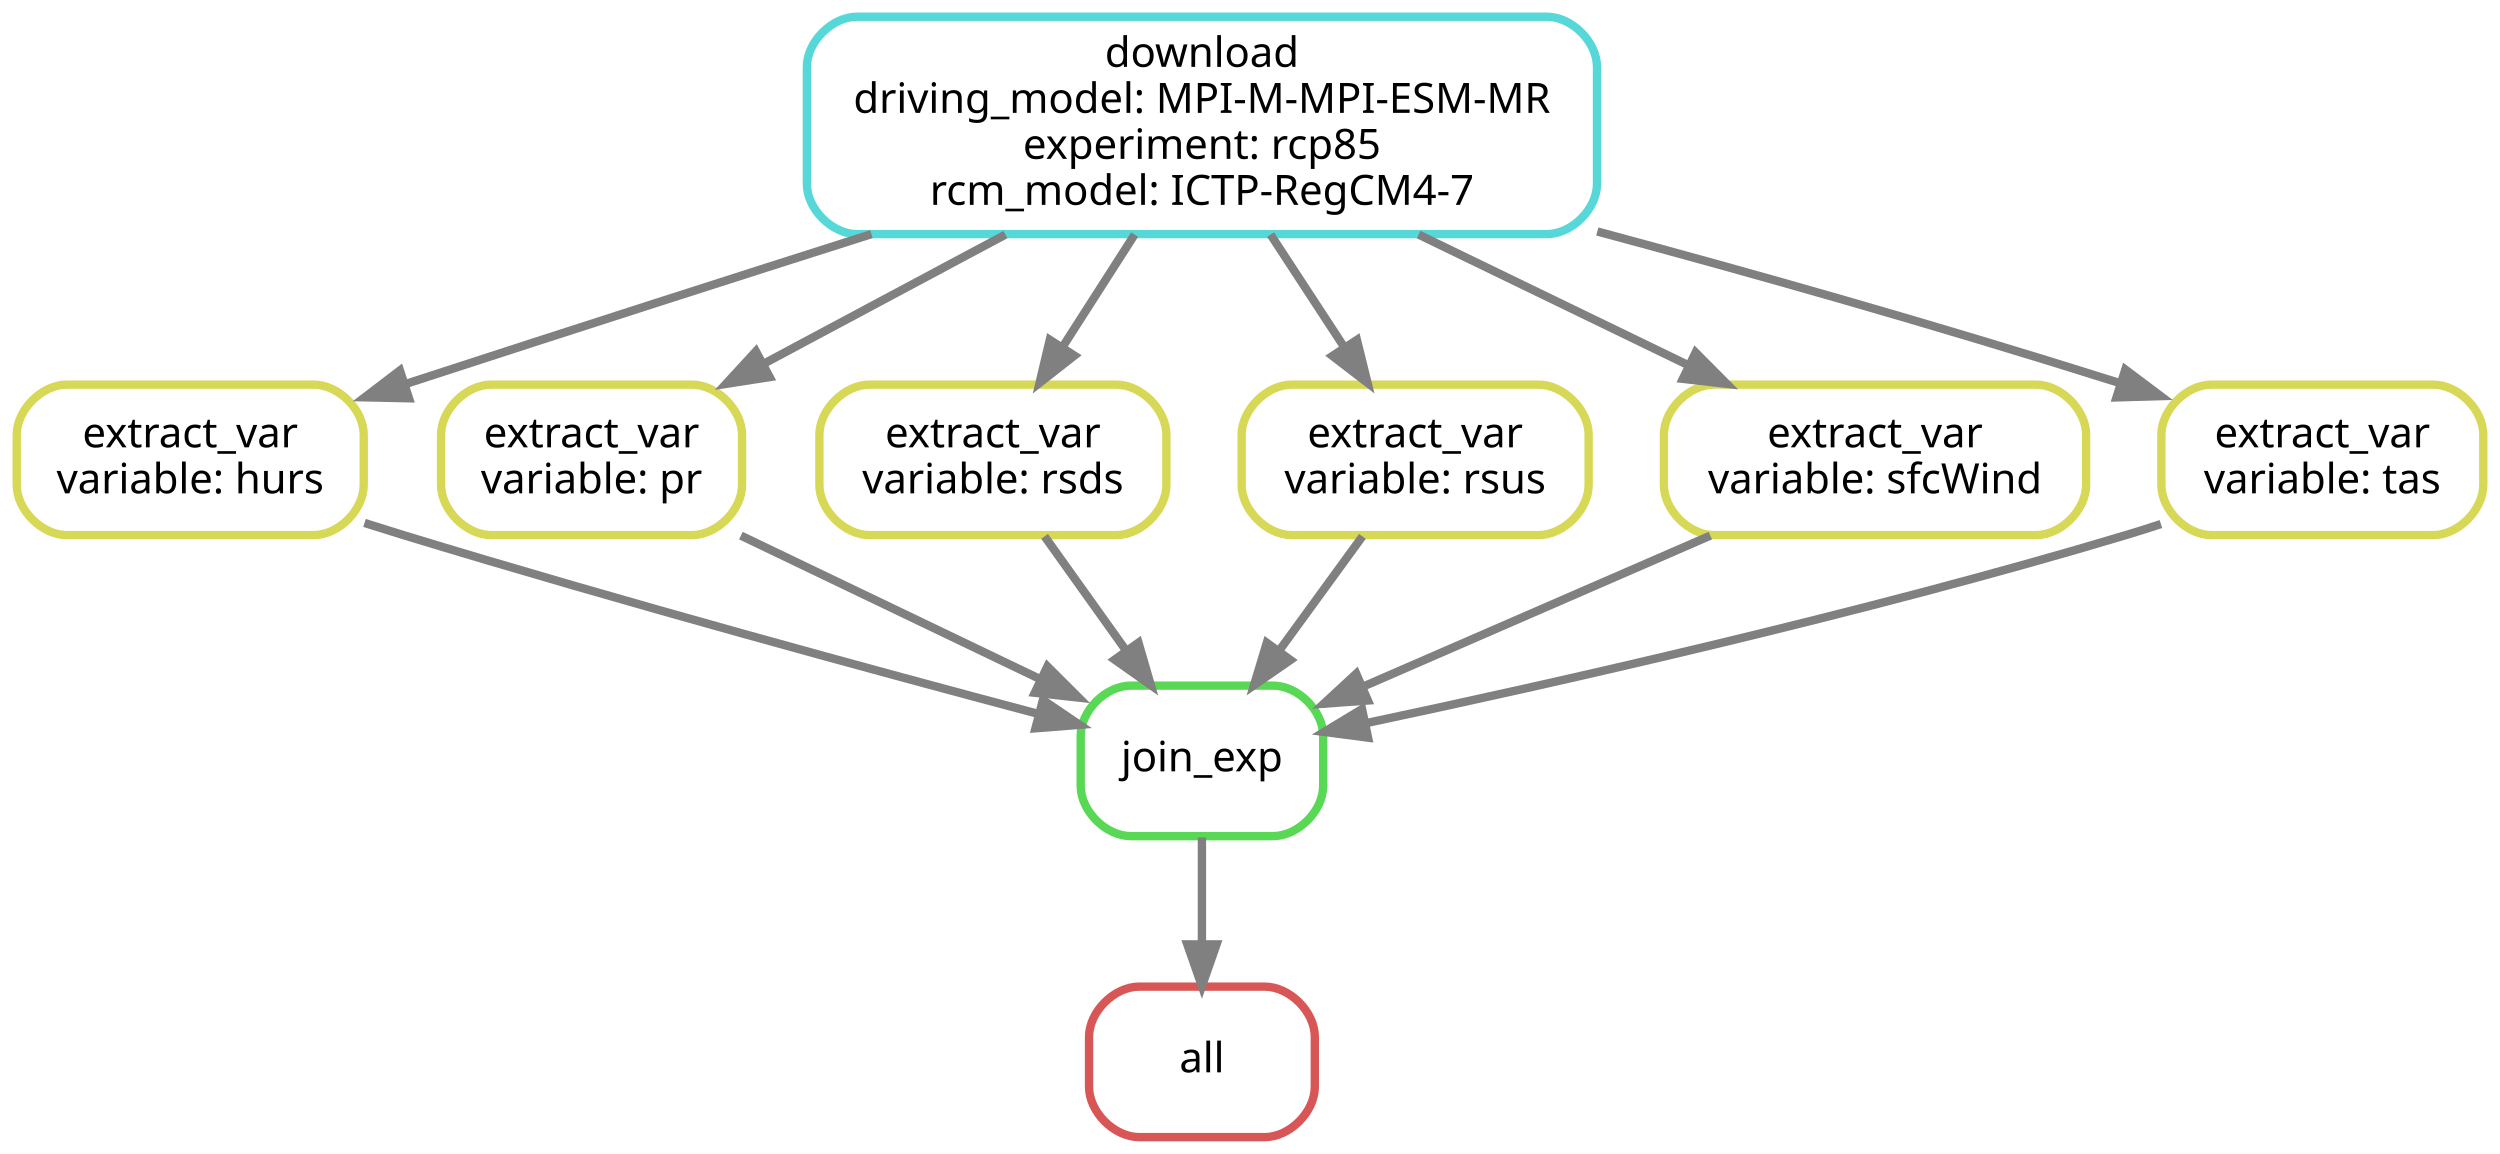
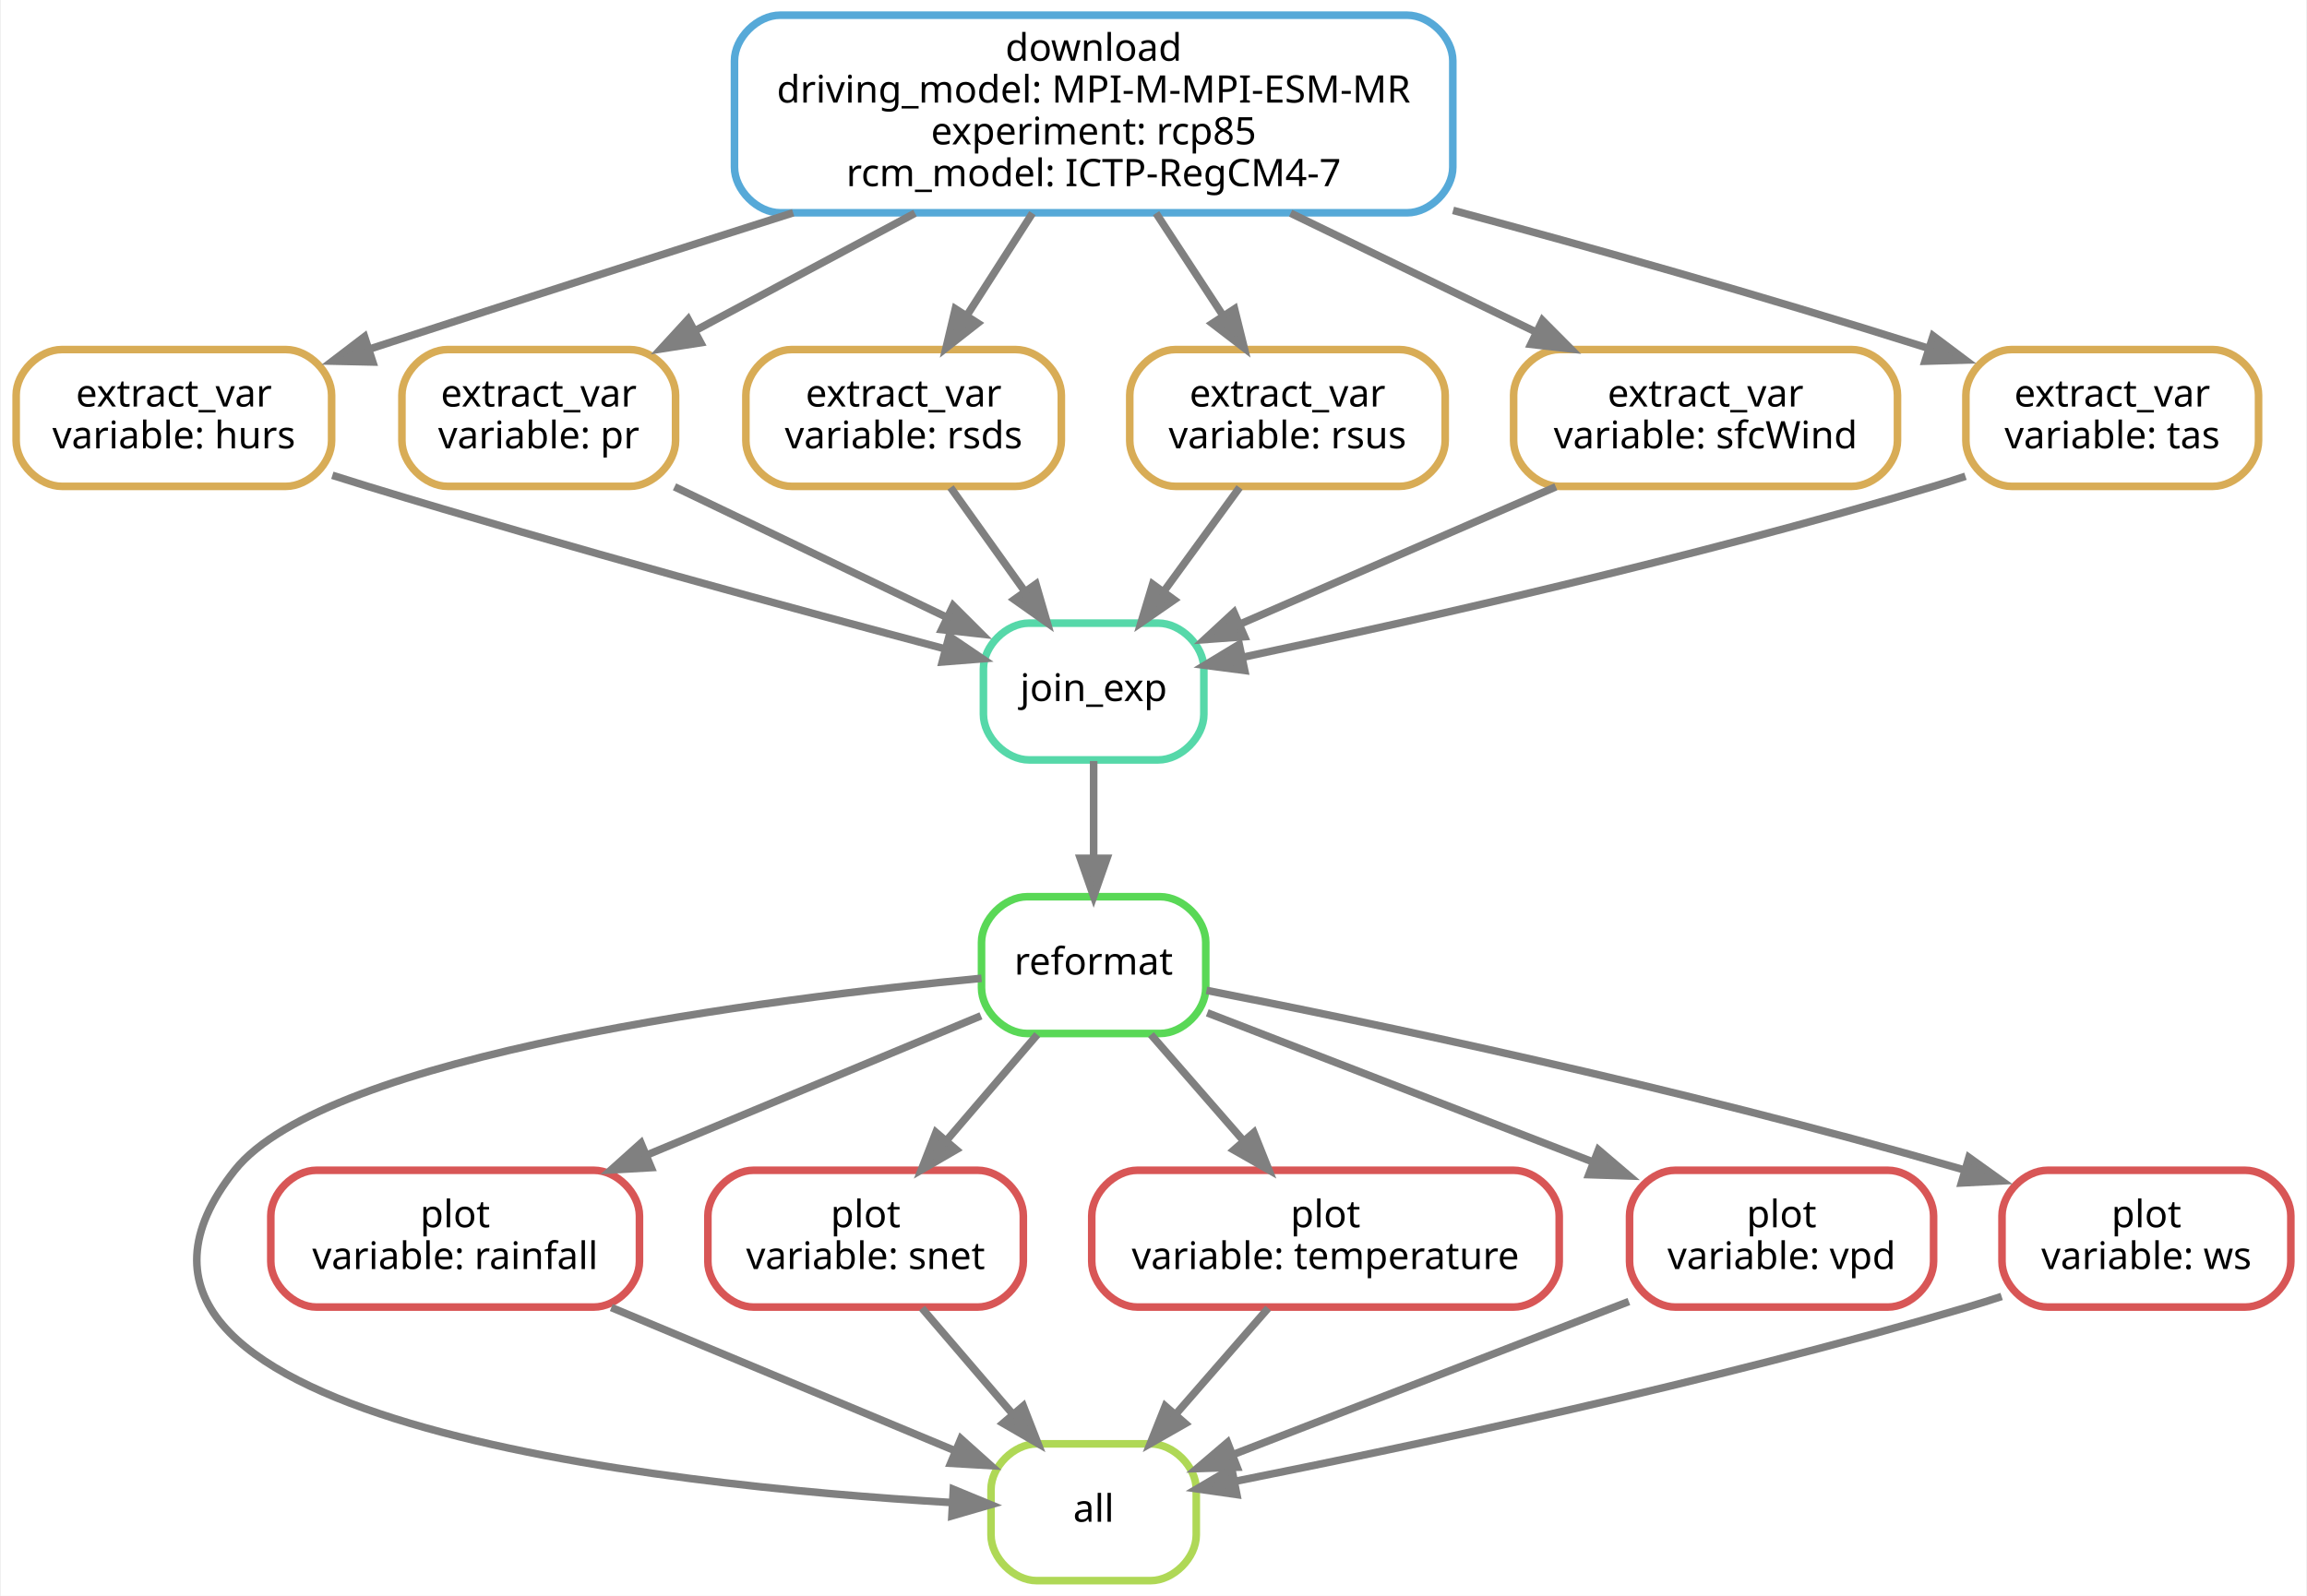
- <svg xmlns="http://www.w3.org/2000/svg" width="598pt" height="276pt" viewBox="0.00 0.00 598.00 276.00">
-   <g id="graph0" class="graph" transform="scale(1 1) rotate(0) translate(4 272)">
-     <polygon fill="white" stroke="transparent" points="-4,4 -4,-272 594,-272 594,4 -4,4" />
+ <svg xmlns="http://www.w3.org/2000/svg" width="607pt" height="420pt" viewBox="0.00 0.00 606.50 420.00">
+   <g id="graph0" class="graph" transform="scale(1 1) rotate(0) translate(4 416)">
+     <polygon fill="white" stroke="transparent" points="-4,4 -4,-416 602.5,-416 602.5,4 -4,4" />
    <g id="node1" class="node">
-       <path fill="none" stroke="#d85656" stroke-width="2" d="M298.5,-36C298.5,-36 268.5,-36 268.5,-36 262.5,-36 256.5,-30 256.5,-24 256.5,-24 256.5,-12 256.5,-12 256.5,-6 262.5,0 268.5,0 268.5,0 298.5,0 298.5,0 304.5,0 310.5,-6 310.5,-12 310.5,-12 310.5,-24 310.5,-24 310.5,-30 304.5,-36 298.5,-36" />
+       <path fill="none" stroke="#afd856" stroke-width="2" d="M298.5,-36C298.5,-36 268.5,-36 268.5,-36 262.5,-36 256.5,-30 256.5,-24 256.5,-24 256.5,-12 256.5,-12 256.5,-6 262.5,0 268.5,0 268.5,0 298.5,0 298.5,0 304.5,0 310.5,-6 310.5,-12 310.5,-12 310.5,-24 310.5,-24 310.5,-30 304.5,-36 298.5,-36" />
      <text text-anchor="middle" x="283.5" y="-15.5" font-family="sans" font-size="10.00">all</text>
    </g>
    <g id="node2" class="node">
-       <path fill="none" stroke="#59d856" stroke-width="2" d="M300.5,-108C300.5,-108 266.5,-108 266.5,-108 260.5,-108 254.5,-102 254.5,-96 254.5,-96 254.5,-84 254.5,-84 254.5,-78 260.5,-72 266.5,-72 266.5,-72 300.5,-72 300.5,-72 306.5,-72 312.5,-78 312.5,-84 312.5,-84 312.5,-96 312.5,-96 312.5,-102 306.5,-108 300.5,-108" />
-       <text text-anchor="middle" x="283.5" y="-87.5" font-family="sans" font-size="10.00">join_exp</text>
+       <path fill="none" stroke="#59d856" stroke-width="2" d="M301,-180C301,-180 266,-180 266,-180 260,-180 254,-174 254,-168 254,-168 254,-156 254,-156 254,-150 260,-144 266,-144 266,-144 301,-144 301,-144 307,-144 313,-150 313,-156 313,-156 313,-168 313,-168 313,-174 307,-180 301,-180" />
+       <text text-anchor="middle" x="283.5" y="-159.5" font-family="sans" font-size="10.00">reformat</text>
    </g>
    <g id="edge1" class="edge">
-       <path fill="none" stroke="grey" stroke-width="2" d="M283.5,-71.7C283.5,-63.98 283.5,-54.71 283.5,-46.11" />
-       <polygon fill="grey" stroke="grey" stroke-width="2" points="287,-46.1 283.5,-36.1 280,-46.1 287,-46.1" />
+       <path fill="none" stroke="grey" stroke-width="2" d="M254,-158.53C198.45,-153.2 81.72,-138.56 57.5,-108 5.59,-42.51 169.49,-25.08 246.18,-20.55" />
+       <polygon fill="grey" stroke="grey" stroke-width="2" points="246.59,-24.03 256.39,-19.99 246.21,-17.04 246.59,-24.03" />
+     </g>
+     <g id="node11" class="node">
+       <path fill="none" stroke="#d85656" stroke-width="2" d="M152,-108C152,-108 79,-108 79,-108 73,-108 67,-102 67,-96 67,-96 67,-84 67,-84 67,-78 73,-72 79,-72 79,-72 152,-72 152,-72 158,-72 164,-78 164,-84 164,-84 164,-96 164,-96 164,-102 158,-108 152,-108" />
+       <text text-anchor="middle" x="115.5" y="-93" font-family="sans" font-size="10.00">plot</text>
+       <text text-anchor="middle" x="115.5" y="-82" font-family="sans" font-size="10.00">variable: rainfall</text>
+     </g>
+     <g id="edge20" class="edge">
+       <path fill="none" stroke="grey" stroke-width="2" d="M253.85,-148.65C229.56,-138.53 194.65,-123.98 165.97,-112.03" />
+       <polygon fill="grey" stroke="grey" stroke-width="2" points="167.09,-108.7 156.51,-108.09 164.39,-115.16 167.09,-108.7" />
+     </g>
+     <g id="node12" class="node">
+       <path fill="none" stroke="#d85656" stroke-width="2" d="M253,-108C253,-108 194,-108 194,-108 188,-108 182,-102 182,-96 182,-96 182,-84 182,-84 182,-78 188,-72 194,-72 194,-72 253,-72 253,-72 259,-72 265,-78 265,-84 265,-84 265,-96 265,-96 265,-102 259,-108 253,-108" />
+       <text text-anchor="middle" x="223.5" y="-93" font-family="sans" font-size="10.00">plot</text>
+       <text text-anchor="middle" x="223.5" y="-82" font-family="sans" font-size="10.00">variable: snet</text>
+     </g>
+     <g id="edge21" class="edge">
+       <path fill="none" stroke="grey" stroke-width="2" d="M268.67,-143.7C261.48,-135.3 252.7,-125.07 244.81,-115.86" />
+       <polygon fill="grey" stroke="grey" stroke-width="2" points="247.33,-113.42 238.16,-108.1 242.01,-117.97 247.33,-113.42" />
+     </g>
+     <g id="node13" class="node">
+       <path fill="none" stroke="#d85656" stroke-width="2" d="M394,-108C394,-108 295,-108 295,-108 289,-108 283,-102 283,-96 283,-96 283,-84 283,-84 283,-78 289,-72 295,-72 295,-72 394,-72 394,-72 400,-72 406,-78 406,-84 406,-84 406,-96 406,-96 406,-102 400,-108 394,-108" />
+       <text text-anchor="middle" x="344.5" y="-93" font-family="sans" font-size="10.00">plot</text>
+       <text text-anchor="middle" x="344.5" y="-82" font-family="sans" font-size="10.00">variable: temperature</text>
+     </g>
+     <g id="edge22" class="edge">
+       <path fill="none" stroke="grey" stroke-width="2" d="M298.58,-143.7C305.89,-135.3 314.81,-125.07 322.84,-115.86" />
+       <polygon fill="grey" stroke="grey" stroke-width="2" points="325.66,-117.94 329.59,-108.1 320.39,-113.34 325.66,-117.94" />
+     </g>
+     <g id="node14" class="node">
+       <path fill="none" stroke="#d85656" stroke-width="2" d="M492.5,-108C492.5,-108 436.5,-108 436.5,-108 430.5,-108 424.5,-102 424.5,-96 424.5,-96 424.5,-84 424.5,-84 424.5,-78 430.5,-72 436.5,-72 436.5,-72 492.5,-72 492.5,-72 498.5,-72 504.5,-78 504.5,-84 504.5,-84 504.5,-96 504.5,-96 504.5,-102 498.5,-108 492.5,-108" />
+       <text text-anchor="middle" x="464.5" y="-93" font-family="sans" font-size="10.00">plot</text>
+       <text text-anchor="middle" x="464.5" y="-82" font-family="sans" font-size="10.00">variable: vpd</text>
+     </g>
+     <g id="edge23" class="edge">
+       <path fill="none" stroke="grey" stroke-width="2" d="M313.39,-149.44C340.99,-138.77 382.5,-122.71 415.04,-110.13" />
+       <polygon fill="grey" stroke="grey" stroke-width="2" points="416.33,-113.38 424.39,-106.51 413.8,-106.85 416.33,-113.38" />
+     </g>
+     <g id="node15" class="node">
+       <path fill="none" stroke="#d85656" stroke-width="2" d="M586.5,-108C586.5,-108 534.5,-108 534.5,-108 528.5,-108 522.5,-102 522.5,-96 522.5,-96 522.5,-84 522.5,-84 522.5,-78 528.5,-72 534.5,-72 534.5,-72 586.5,-72 586.5,-72 592.5,-72 598.5,-78 598.5,-84 598.5,-84 598.5,-96 598.5,-96 598.5,-102 592.5,-108 586.5,-108" />
+       <text text-anchor="middle" x="560.5" y="-93" font-family="sans" font-size="10.00">plot</text>
+       <text text-anchor="middle" x="560.5" y="-82" font-family="sans" font-size="10.00">variable: ws</text>
+     </g>
+     <g id="edge24" class="edge">
+       <path fill="none" stroke="grey" stroke-width="2" d="M313.2,-155.35C355.5,-147.04 435.63,-130.36 512.56,-108.1" />
+       <polygon fill="grey" stroke="grey" stroke-width="2" points="513.8,-111.38 522.41,-105.21 511.83,-104.67 513.8,-111.38" />
    </g>
    <g id="node3" class="node">
-       <path fill="none" stroke="#d6d856" stroke-width="2" d="M71,-180C71,-180 12,-180 12,-180 6,-180 0,-174 0,-168 0,-168 0,-156 0,-156 0,-150 6,-144 12,-144 12,-144 71,-144 71,-144 77,-144 83,-150 83,-156 83,-156 83,-168 83,-168 83,-174 77,-180 71,-180" />
-       <text text-anchor="middle" x="41.5" y="-165" font-family="sans" font-size="10.00">extract_var</text>
-       <text text-anchor="middle" x="41.5" y="-154" font-family="sans" font-size="10.00">variable: hurs</text>
+       <path fill="none" stroke="#56d8a9" stroke-width="2" d="M300.5,-252C300.5,-252 266.5,-252 266.5,-252 260.5,-252 254.5,-246 254.5,-240 254.5,-240 254.5,-228 254.5,-228 254.5,-222 260.5,-216 266.5,-216 266.5,-216 300.5,-216 300.5,-216 306.5,-216 312.5,-222 312.5,-228 312.5,-228 312.5,-240 312.5,-240 312.5,-246 306.5,-252 300.5,-252" />
+       <text text-anchor="middle" x="283.5" y="-231.5" font-family="sans" font-size="10.00">join_exp</text>
+     </g>
+     <g id="edge7" class="edge">
+       <path fill="none" stroke="grey" stroke-width="2" d="M283.5,-215.7C283.5,-207.98 283.5,-198.71 283.5,-190.11" />
+       <polygon fill="grey" stroke="grey" stroke-width="2" points="287,-190.1 283.5,-180.1 280,-190.1 287,-190.1" />
+     </g>
+     <g id="node4" class="node">
+       <path fill="none" stroke="#d8ac56" stroke-width="2" d="M71,-324C71,-324 12,-324 12,-324 6,-324 0,-318 0,-312 0,-312 0,-300 0,-300 0,-294 6,-288 12,-288 12,-288 71,-288 71,-288 77,-288 83,-294 83,-300 83,-300 83,-312 83,-312 83,-318 77,-324 71,-324" />
+       <text text-anchor="middle" x="41.5" y="-309" font-family="sans" font-size="10.00">extract_var</text>
+       <text text-anchor="middle" x="41.5" y="-298" font-family="sans" font-size="10.00">variable: hurs</text>
+     </g>
+     <g id="edge8" class="edge">
+       <path fill="none" stroke="grey" stroke-width="2" d="M83.19,-290.91C86.34,-289.91 89.46,-288.93 92.5,-288 144.77,-272.05 205.69,-255.49 244.42,-245.22" />
+       <polygon fill="grey" stroke="grey" stroke-width="2" points="245.47,-248.56 254.24,-242.62 243.68,-241.79 245.47,-248.56" />
+     </g>
+     <g id="node5" class="node">
+       <path fill="none" stroke="#56a9d8" stroke-width="2" d="M366,-412C366,-412 201,-412 201,-412 195,-412 189,-406 189,-400 189,-400 189,-372 189,-372 189,-366 195,-360 201,-360 201,-360 366,-360 366,-360 372,-360 378,-366 378,-372 378,-372 378,-400 378,-400 378,-406 372,-412 366,-412" />
+       <text text-anchor="middle" x="283.5" y="-400" font-family="sans" font-size="10.00">download</text>
+       <text text-anchor="middle" x="283.5" y="-389" font-family="sans" font-size="10.00">driving_model: MPI-M-MPI-ESM-MR</text>
+       <text text-anchor="middle" x="283.5" y="-378" font-family="sans" font-size="10.00">experiment: rcp85</text>
+       <text text-anchor="middle" x="283.5" y="-367" font-family="sans" font-size="10.00">rcm_model: ICTP-RegCM4-7</text>
+     </g>
+     <g id="edge14" class="edge">
+       <path fill="none" stroke="grey" stroke-width="2" d="M204.44,-360C172.44,-349.82 134.94,-337.81 92.86,-324.1" />
+       <polygon fill="grey" stroke="grey" stroke-width="2" points="93.83,-320.73 83.23,-320.96 91.66,-327.39 93.83,-320.73" />
+     </g>
+     <g id="node6" class="node">
+       <path fill="none" stroke="#d8ac56" stroke-width="2" d="M161.5,-324C161.5,-324 113.5,-324 113.5,-324 107.5,-324 101.5,-318 101.5,-312 101.5,-312 101.5,-300 101.5,-300 101.5,-294 107.5,-288 113.5,-288 113.5,-288 161.5,-288 161.5,-288 167.5,-288 173.5,-294 173.5,-300 173.5,-300 173.5,-312 173.5,-312 173.5,-318 167.5,-324 161.5,-324" />
+       <text text-anchor="middle" x="137.5" y="-309" font-family="sans" font-size="10.00">extract_var</text>
+       <text text-anchor="middle" x="137.5" y="-298" font-family="sans" font-size="10.00">variable: pr</text>
+     </g>
+     <g id="edge15" class="edge">
+       <path fill="none" stroke="grey" stroke-width="2" d="M236.5,-359.89C217.9,-349.95 196.71,-338.63 178.72,-329.02" />
+       <polygon fill="grey" stroke="grey" stroke-width="2" points="180.11,-325.8 169.64,-324.17 176.81,-331.97 180.11,-325.8" />
+     </g>
+     <g id="node7" class="node">
+       <path fill="none" stroke="#d8ac56" stroke-width="2" d="M263,-324C263,-324 204,-324 204,-324 198,-324 192,-318 192,-312 192,-312 192,-300 192,-300 192,-294 198,-288 204,-288 204,-288 263,-288 263,-288 269,-288 275,-294 275,-300 275,-300 275,-312 275,-312 275,-318 269,-324 263,-324" />
+       <text text-anchor="middle" x="233.5" y="-309" font-family="sans" font-size="10.00">extract_var</text>
+       <text text-anchor="middle" x="233.5" y="-298" font-family="sans" font-size="10.00">variable: rsds</text>
+     </g>
+     <g id="edge16" class="edge">
+       <path fill="none" stroke="grey" stroke-width="2" d="M267.4,-359.89C261.9,-351.3 255.72,-341.67 250.17,-333.01" />
+       <polygon fill="grey" stroke="grey" stroke-width="2" points="253,-330.94 244.66,-324.41 247.11,-334.72 253,-330.94" />
+     </g>
+     <g id="node8" class="node">
+       <path fill="none" stroke="#d8ac56" stroke-width="2" d="M364,-324C364,-324 305,-324 305,-324 299,-324 293,-318 293,-312 293,-312 293,-300 293,-300 293,-294 299,-288 305,-288 305,-288 364,-288 364,-288 370,-288 376,-294 376,-300 376,-300 376,-312 376,-312 376,-318 370,-324 364,-324" />
+       <text text-anchor="middle" x="334.5" y="-309" font-family="sans" font-size="10.00">extract_var</text>
+       <text text-anchor="middle" x="334.5" y="-298" font-family="sans" font-size="10.00">variable: rsus</text>
+     </g>
+     <g id="edge17" class="edge">
+       <path fill="none" stroke="grey" stroke-width="2" d="M299.92,-359.89C305.54,-351.3 311.83,-341.67 317.5,-333.01" />
+       <polygon fill="grey" stroke="grey" stroke-width="2" points="320.57,-334.7 323.12,-324.41 314.71,-330.86 320.57,-334.7" />
+     </g>
+     <g id="node9" class="node">
+       <path fill="none" stroke="#d8ac56" stroke-width="2" d="M483,-324C483,-324 406,-324 406,-324 400,-324 394,-318 394,-312 394,-312 394,-300 394,-300 394,-294 400,-288 406,-288 406,-288 483,-288 483,-288 489,-288 495,-294 495,-300 495,-300 495,-312 495,-312 495,-318 489,-324 483,-324" />
+       <text text-anchor="middle" x="444.5" y="-309" font-family="sans" font-size="10.00">extract_var</text>
+       <text text-anchor="middle" x="444.5" y="-298" font-family="sans" font-size="10.00">variable: sfcWind</text>
+     </g>
+     <g id="edge18" class="edge">
+       <path fill="none" stroke="grey" stroke-width="2" d="M335.33,-359.89C356.12,-349.82 379.85,-338.32 399.86,-328.63" />
+       <polygon fill="grey" stroke="grey" stroke-width="2" points="401.59,-331.68 409.06,-324.17 398.53,-325.38 401.59,-331.68" />
+     </g>
+     <g id="node10" class="node">
+       <path fill="none" stroke="#d8ac56" stroke-width="2" d="M578,-324C578,-324 525,-324 525,-324 519,-324 513,-318 513,-312 513,-312 513,-300 513,-300 513,-294 519,-288 525,-288 525,-288 578,-288 578,-288 584,-288 590,-294 590,-300 590,-300 590,-312 590,-312 590,-318 584,-324 578,-324" />
+       <text text-anchor="middle" x="551.5" y="-309" font-family="sans" font-size="10.00">extract_var</text>
+       <text text-anchor="middle" x="551.5" y="-298" font-family="sans" font-size="10.00">variable: tas</text>
+     </g>
+     <g id="edge19" class="edge">
+       <path fill="none" stroke="grey" stroke-width="2" d="M378.07,-360.63C414.77,-350.76 457.27,-338.81 503.04,-324.37" />
+       <polygon fill="grey" stroke="grey" stroke-width="2" points="504.38,-327.61 512.85,-321.25 502.26,-320.94 504.38,-327.61" />
+     </g>
+     <g id="edge9" class="edge">
+       <path fill="none" stroke="grey" stroke-width="2" d="M173.22,-287.88C194.93,-277.46 222.67,-264.17 244.89,-253.51" />
+       <polygon fill="grey" stroke="grey" stroke-width="2" points="246.54,-256.6 254.04,-249.12 243.51,-250.29 246.54,-256.6" />
+     </g>
+     <g id="edge10" class="edge">
+       <path fill="none" stroke="grey" stroke-width="2" d="M245.86,-287.7C251.73,-279.47 258.87,-269.48 265.34,-260.42" />
+       <polygon fill="grey" stroke="grey" stroke-width="2" points="268.32,-262.28 271.28,-252.1 262.62,-258.21 268.32,-262.28" />
+     </g>
+     <g id="edge11" class="edge">
+       <path fill="none" stroke="grey" stroke-width="2" d="M321.89,-287.7C315.9,-279.47 308.62,-269.48 302.02,-260.42" />
+       <polygon fill="grey" stroke="grey" stroke-width="2" points="304.68,-258.13 295.96,-252.1 299.02,-262.25 304.68,-258.13" />
+     </g>
+     <g id="edge12" class="edge">
+       <path fill="none" stroke="grey" stroke-width="2" d="M405.11,-287.88C379.77,-276.86 347,-262.61 321.86,-251.68" />
+       <polygon fill="grey" stroke="grey" stroke-width="2" points="323.2,-248.44 312.63,-247.67 320.41,-254.86 323.2,-248.44" />
+     </g>
+     <g id="edge13" class="edge">
+       <path fill="none" stroke="grey" stroke-width="2" d="M512.89,-290.65C510.06,-289.71 507.24,-288.82 504.5,-288 441.56,-269.13 366.99,-252.39 322.55,-242.98" />
+       <polygon fill="grey" stroke="grey" stroke-width="2" points="323.24,-239.55 312.74,-240.92 321.8,-246.4 323.24,-239.55" />
    </g>
    <g id="edge2" class="edge">
-       <path fill="none" stroke="grey" stroke-width="2" d="M83.19,-146.91C86.34,-145.91 89.46,-144.93 92.5,-144 144.77,-128.05 205.69,-111.49 244.42,-101.22" />
-       <polygon fill="grey" stroke="grey" stroke-width="2" points="245.47,-104.56 254.24,-98.62 243.68,-97.79 245.47,-104.56" />
-     </g>
-     <g id="node4" class="node">
-       <path fill="none" stroke="#56d8d8" stroke-width="2" d="M366,-268C366,-268 201,-268 201,-268 195,-268 189,-262 189,-256 189,-256 189,-228 189,-228 189,-222 195,-216 201,-216 201,-216 366,-216 366,-216 372,-216 378,-222 378,-228 378,-228 378,-256 378,-256 378,-262 372,-268 366,-268" />
-       <text text-anchor="middle" x="283.5" y="-256" font-family="sans" font-size="10.00">download</text>
-       <text text-anchor="middle" x="283.5" y="-245" font-family="sans" font-size="10.00">driving_model: MPI-M-MPI-ESM-MR</text>
-       <text text-anchor="middle" x="283.5" y="-234" font-family="sans" font-size="10.00">experiment: rcp85</text>
-       <text text-anchor="middle" x="283.5" y="-223" font-family="sans" font-size="10.00">rcm_model: ICTP-RegCM4-7</text>
-     </g>
-     <g id="edge8" class="edge">
-       <path fill="none" stroke="grey" stroke-width="2" d="M204.44,-216C172.44,-205.82 134.94,-193.81 92.86,-180.1" />
-       <polygon fill="grey" stroke="grey" stroke-width="2" points="93.83,-176.73 83.23,-176.96 91.66,-183.39 93.83,-176.73" />
-     </g>
-     <g id="node5" class="node">
-       <path fill="none" stroke="#d6d856" stroke-width="2" d="M161.5,-180C161.5,-180 113.5,-180 113.5,-180 107.5,-180 101.5,-174 101.5,-168 101.5,-168 101.5,-156 101.5,-156 101.5,-150 107.5,-144 113.5,-144 113.5,-144 161.5,-144 161.5,-144 167.5,-144 173.5,-150 173.5,-156 173.5,-156 173.5,-168 173.5,-168 173.5,-174 167.5,-180 161.5,-180" />
-       <text text-anchor="middle" x="137.5" y="-165" font-family="sans" font-size="10.00">extract_var</text>
-       <text text-anchor="middle" x="137.5" y="-154" font-family="sans" font-size="10.00">variable: pr</text>
-     </g>
-     <g id="edge9" class="edge">
-       <path fill="none" stroke="grey" stroke-width="2" d="M236.5,-215.89C217.9,-205.95 196.71,-194.63 178.72,-185.02" />
-       <polygon fill="grey" stroke="grey" stroke-width="2" points="180.11,-181.8 169.64,-180.17 176.81,-187.97 180.11,-181.8" />
-     </g>
-     <g id="node6" class="node">
-       <path fill="none" stroke="#d6d856" stroke-width="2" d="M263,-180C263,-180 204,-180 204,-180 198,-180 192,-174 192,-168 192,-168 192,-156 192,-156 192,-150 198,-144 204,-144 204,-144 263,-144 263,-144 269,-144 275,-150 275,-156 275,-156 275,-168 275,-168 275,-174 269,-180 263,-180" />
-       <text text-anchor="middle" x="233.5" y="-165" font-family="sans" font-size="10.00">extract_var</text>
-       <text text-anchor="middle" x="233.5" y="-154" font-family="sans" font-size="10.00">variable: rsds</text>
-     </g>
-     <g id="edge10" class="edge">
-       <path fill="none" stroke="grey" stroke-width="2" d="M267.4,-215.89C261.9,-207.3 255.72,-197.67 250.17,-189.01" />
-       <polygon fill="grey" stroke="grey" stroke-width="2" points="253,-186.94 244.66,-180.41 247.11,-190.72 253,-186.94" />
-     </g>
-     <g id="node7" class="node">
-       <path fill="none" stroke="#d6d856" stroke-width="2" d="M364,-180C364,-180 305,-180 305,-180 299,-180 293,-174 293,-168 293,-168 293,-156 293,-156 293,-150 299,-144 305,-144 305,-144 364,-144 364,-144 370,-144 376,-150 376,-156 376,-156 376,-168 376,-168 376,-174 370,-180 364,-180" />
-       <text text-anchor="middle" x="334.5" y="-165" font-family="sans" font-size="10.00">extract_var</text>
-       <text text-anchor="middle" x="334.5" y="-154" font-family="sans" font-size="10.00">variable: rsus</text>
-     </g>
-     <g id="edge11" class="edge">
-       <path fill="none" stroke="grey" stroke-width="2" d="M299.92,-215.89C305.54,-207.3 311.83,-197.67 317.5,-189.01" />
-       <polygon fill="grey" stroke="grey" stroke-width="2" points="320.57,-190.7 323.12,-180.41 314.71,-186.86 320.57,-190.7" />
-     </g>
-     <g id="node8" class="node">
-       <path fill="none" stroke="#d6d856" stroke-width="2" d="M483,-180C483,-180 406,-180 406,-180 400,-180 394,-174 394,-168 394,-168 394,-156 394,-156 394,-150 400,-144 406,-144 406,-144 483,-144 483,-144 489,-144 495,-150 495,-156 495,-156 495,-168 495,-168 495,-174 489,-180 483,-180" />
-       <text text-anchor="middle" x="444.5" y="-165" font-family="sans" font-size="10.00">extract_var</text>
-       <text text-anchor="middle" x="444.5" y="-154" font-family="sans" font-size="10.00">variable: sfcWind</text>
-     </g>
-     <g id="edge12" class="edge">
-       <path fill="none" stroke="grey" stroke-width="2" d="M335.33,-215.89C356.12,-205.82 379.85,-194.32 399.86,-184.63" />
-       <polygon fill="grey" stroke="grey" stroke-width="2" points="401.59,-187.68 409.06,-180.17 398.53,-181.38 401.59,-187.68" />
-     </g>
-     <g id="node9" class="node">
-       <path fill="none" stroke="#d6d856" stroke-width="2" d="M578,-180C578,-180 525,-180 525,-180 519,-180 513,-174 513,-168 513,-168 513,-156 513,-156 513,-150 519,-144 525,-144 525,-144 578,-144 578,-144 584,-144 590,-150 590,-156 590,-156 590,-168 590,-168 590,-174 584,-180 578,-180" />
-       <text text-anchor="middle" x="551.5" y="-165" font-family="sans" font-size="10.00">extract_var</text>
-       <text text-anchor="middle" x="551.5" y="-154" font-family="sans" font-size="10.00">variable: tas</text>
-     </g>
-     <g id="edge13" class="edge">
-       <path fill="none" stroke="grey" stroke-width="2" d="M378.07,-216.63C414.77,-206.76 457.27,-194.81 503.04,-180.37" />
-       <polygon fill="grey" stroke="grey" stroke-width="2" points="504.38,-183.61 512.85,-177.25 502.26,-176.94 504.38,-183.61" />
+       <path fill="none" stroke="grey" stroke-width="2" d="M156.6,-71.88C184.28,-60.34 220.47,-45.26 247.11,-34.16" />
+       <polygon fill="grey" stroke="grey" stroke-width="2" points="248.58,-37.34 256.46,-30.27 245.88,-30.88 248.58,-37.34" />
    </g>
    <g id="edge3" class="edge">
-       <path fill="none" stroke="grey" stroke-width="2" d="M173.22,-143.88C194.93,-133.46 222.67,-120.17 244.89,-109.51" />
-       <polygon fill="grey" stroke="grey" stroke-width="2" points="246.54,-112.6 254.04,-105.12 243.51,-106.29 246.54,-112.6" />
+       <path fill="none" stroke="grey" stroke-width="2" d="M238.33,-71.7C245.52,-63.3 254.3,-53.07 262.19,-43.86" />
+       <polygon fill="grey" stroke="grey" stroke-width="2" points="264.99,-45.97 268.84,-36.1 259.67,-41.42 264.99,-45.97" />
    </g>
    <g id="edge4" class="edge">
-       <path fill="none" stroke="grey" stroke-width="2" d="M245.86,-143.7C251.73,-135.47 258.87,-125.48 265.34,-116.42" />
-       <polygon fill="grey" stroke="grey" stroke-width="2" points="268.32,-118.28 271.28,-108.1 262.62,-114.21 268.32,-118.28" />
+       <path fill="none" stroke="grey" stroke-width="2" d="M329.42,-71.7C322.11,-63.3 313.19,-53.07 305.16,-43.86" />
+       <polygon fill="grey" stroke="grey" stroke-width="2" points="307.61,-41.34 298.41,-36.1 302.34,-45.94 307.61,-41.34" />
    </g>
    <g id="edge5" class="edge">
-       <path fill="none" stroke="grey" stroke-width="2" d="M321.89,-143.7C315.9,-135.47 308.62,-125.48 302.02,-116.42" />
-       <polygon fill="grey" stroke="grey" stroke-width="2" points="304.68,-114.13 295.96,-108.1 299.02,-118.25 304.68,-114.13" />
+       <path fill="none" stroke="grey" stroke-width="2" d="M424.33,-73.46C393.13,-61.4 350.23,-44.81 320,-33.11" />
+       <polygon fill="grey" stroke="grey" stroke-width="2" points="321.25,-29.85 310.66,-29.5 318.72,-36.37 321.25,-29.85" />
    </g>
    <g id="edge6" class="edge">
-       <path fill="none" stroke="grey" stroke-width="2" d="M405.11,-143.88C379.77,-132.86 347,-118.61 321.86,-107.68" />
-       <polygon fill="grey" stroke="grey" stroke-width="2" points="323.2,-104.44 312.63,-103.67 320.41,-110.86 323.2,-104.44" />
-     </g>
-     <g id="edge7" class="edge">
-       <path fill="none" stroke="grey" stroke-width="2" d="M512.89,-146.65C510.06,-145.71 507.24,-144.82 504.5,-144 441.56,-125.13 366.99,-108.39 322.55,-98.98" />
-       <polygon fill="grey" stroke="grey" stroke-width="2" points="323.24,-95.55 312.74,-96.92 321.8,-102.4 323.24,-95.55" />
+       <path fill="none" stroke="grey" stroke-width="2" d="M522.41,-74.79C519.41,-73.8 516.41,-72.86 513.5,-72 446.41,-52.21 366.52,-35.25 320.74,-26.14" />
+       <polygon fill="grey" stroke="grey" stroke-width="2" points="321.17,-22.66 310.68,-24.16 319.82,-29.53 321.17,-22.66" />
    </g>
  </g>
</svg>
